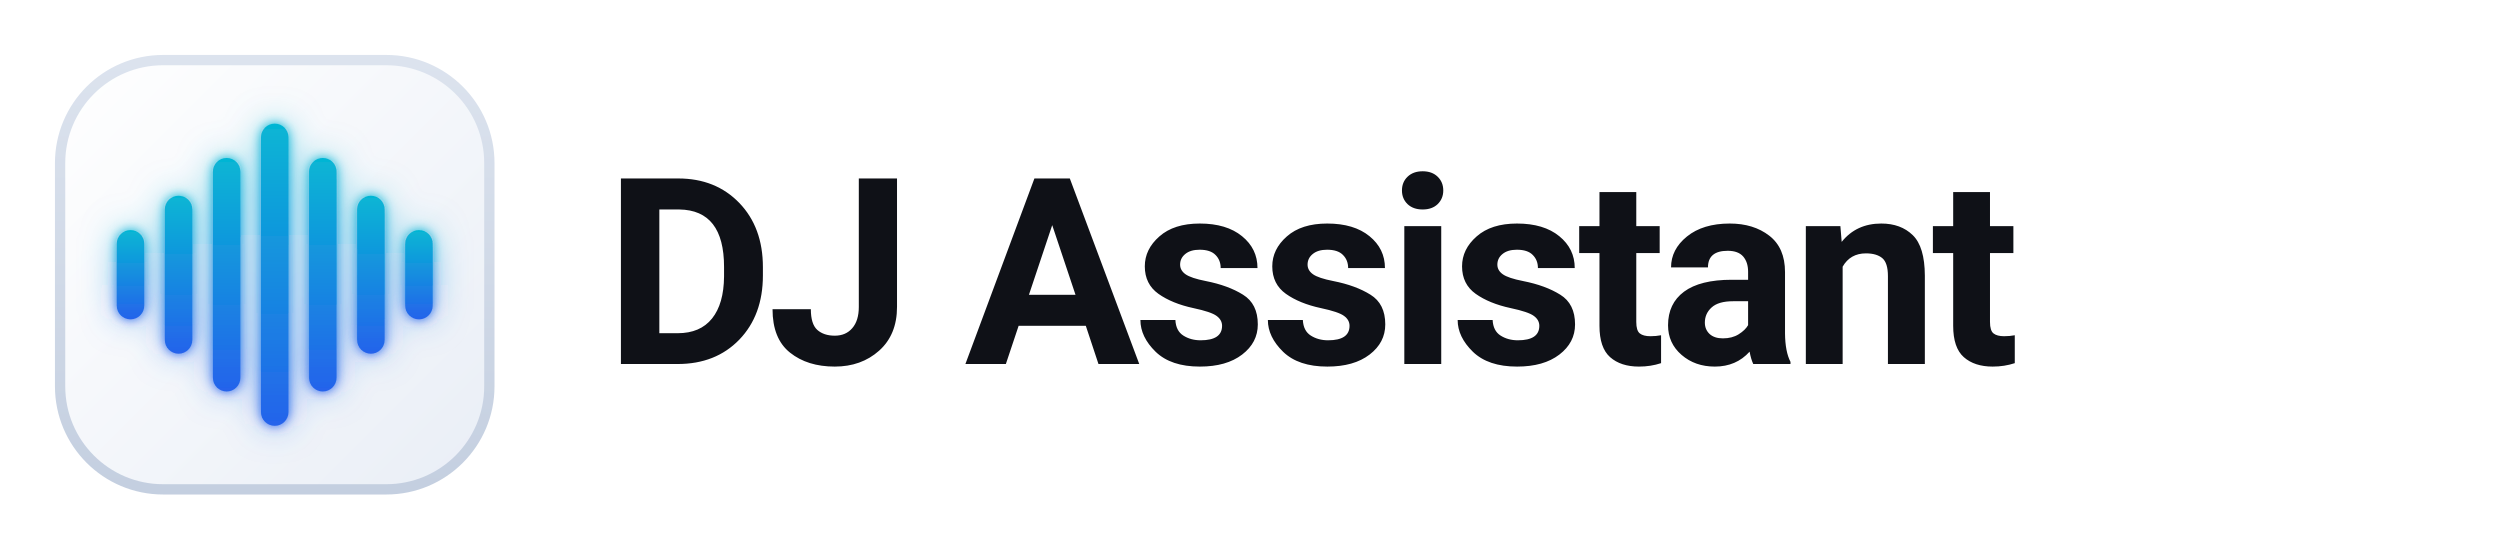
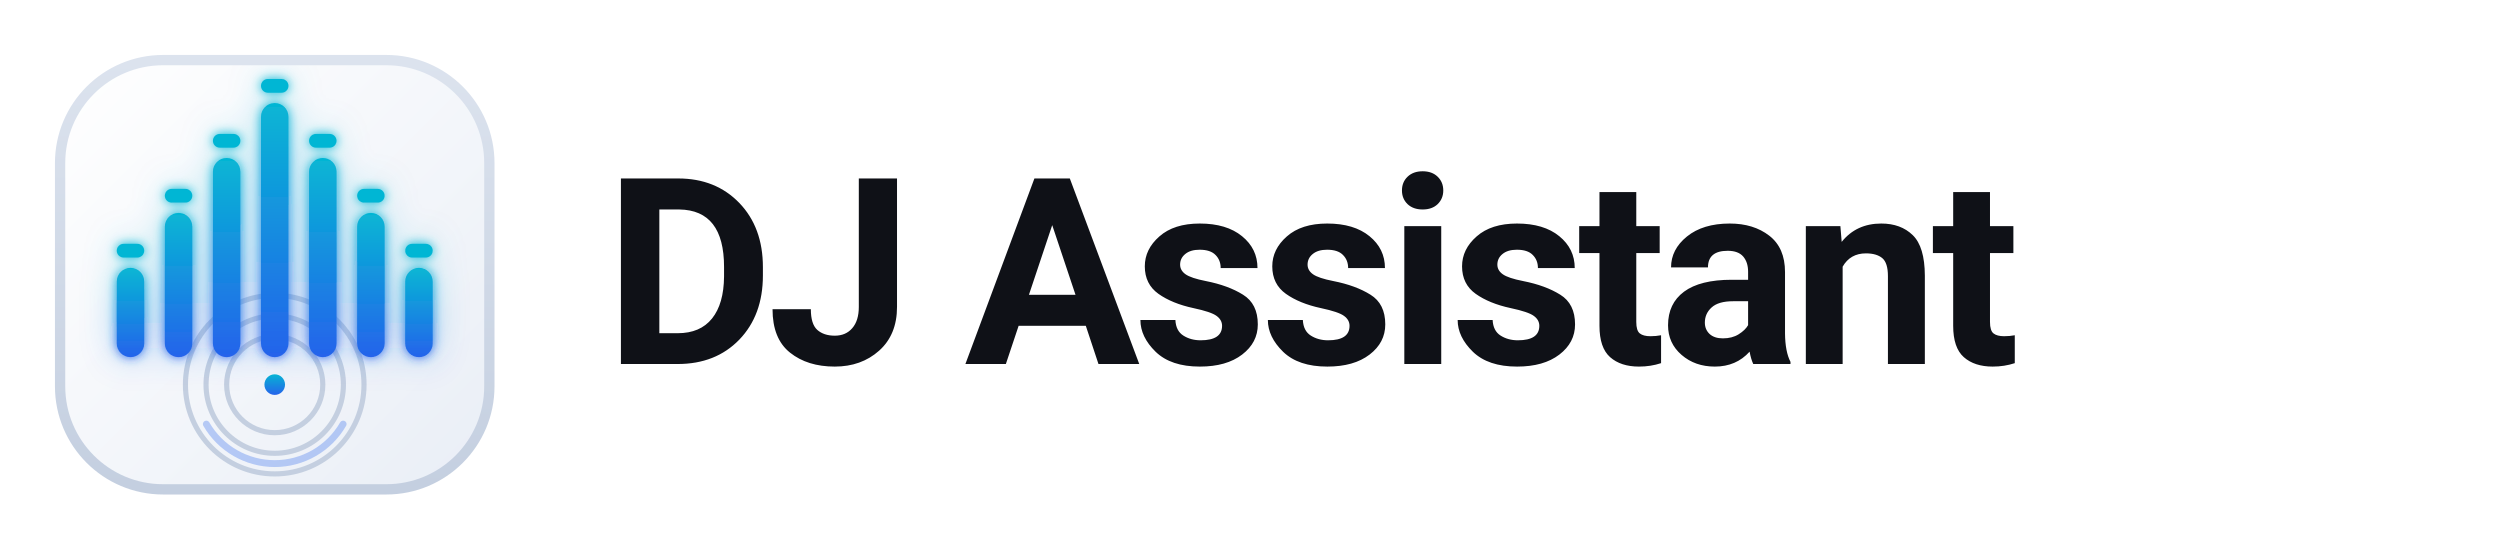
<svg xmlns="http://www.w3.org/2000/svg" width="364" height="80" viewBox="0 0 364 80" role="img" aria-label="DJ Assistant">
  <defs>
    <linearGradient id="wmLightTile" x1="0" y1="0" x2="1" y2="1">
      <stop offset="0" stop-color="#FFFFFF" />
      <stop offset="1" stop-color="#E9EEF6" />
    </linearGradient>
    <linearGradient id="wmLightBorder" x1="0" y1="0" x2="0" y2="1">
      <stop offset="0" stop-color="#DCE3EE" />
      <stop offset="1" stop-color="#C4CFE0" />
    </linearGradient>
    <linearGradient id="wmLightEq" x1="0" y1="0" x2="0" y2="1">
      <stop offset="0" stop-color="#06B6D4" />
      <stop offset="1" stop-color="#2563EB" />
    </linearGradient>
    <filter id="wmLightGlow" x="-50%" y="-50%" width="200%" height="200%">
      <feGaussianBlur in="SourceGraphic" stdDeviation="5" result="glowWide" />
      <feComponentTransfer in="glowWide" result="glowSoft">
-         <feFuncA type="linear" slope="0.5" />
+         <feFuncA type="linear" slope="0.35" />
      </feComponentTransfer>
      <feGaussianBlur in="SourceGraphic" stdDeviation="1.5" result="glowTight" />
      <feMerge>
        <feMergeNode in="glowSoft" />
        <feMergeNode in="glowTight" />
        <feMergeNode in="SourceGraphic" />
      </feMerge>
    </filter>
+     <clipPath id="wmLightClip">
+       <rect x="1.5" y="1.5" width="125" height="125" rx="30" />
+     </clipPath>
  </defs>
  <g transform="translate(8 8) scale(0.5)">
    <rect x="1.5" y="1.5" width="125" height="125" rx="30" fill="url(#wmLightTile)" />
-     <g fill="url(#wmLightEq)" filter="url(#wmLightGlow)">
-       <rect x="18" y="51" width="8" height="26" rx="4" />
-       <rect x="32" y="41" width="8" height="46" rx="4" />
-       <rect x="46" y="30" width="8" height="68" rx="4" />
-       <rect x="60" y="20" width="8" height="88" rx="4" />
-       <rect x="74" y="30" width="8" height="68" rx="4" />
-       <rect x="88" y="41" width="8" height="46" rx="4" />
-       <rect x="102" y="51" width="8" height="26" rx="4" />
+     <g clip-path="url(#wmLightClip)">
+       <g fill="none" stroke="#C4CFE0" stroke-width="1.5">
+         <circle cx="64" cy="96" r="26" />
+         <circle cx="64" cy="96" r="20" />
+         <circle cx="64" cy="96" r="14" />
+       </g>
+       <path d="M44.08 107.5A23 23 0 0 0 83.92 107.5" fill="none" stroke="#2563EB" stroke-opacity="0.3" stroke-width="2" stroke-linecap="round" />
+       <circle cx="64" cy="96" r="3" fill="url(#wmLightEq)" />
+       <g filter="url(#wmLightGlow)">
+         <g fill="url(#wmLightEq)">
+           <rect x="18" y="62" width="8" height="26" rx="4" />
+           <rect x="32" y="46" width="8" height="42" rx="4" />
+           <rect x="46" y="30" width="8" height="58" rx="4" />
+           <rect x="60" y="14" width="8" height="74" rx="4" />
+           <rect x="74" y="30" width="8" height="58" rx="4" />
+           <rect x="88" y="46" width="8" height="42" rx="4" />
+           <rect x="102" y="62" width="8" height="26" rx="4" />
+         </g>
+         <g fill="#06B6D4">
+           <rect x="18" y="55" width="8" height="4" rx="2" />
+           <rect x="32" y="39" width="8" height="4" rx="2" />
+           <rect x="46" y="23" width="8" height="4" rx="2" />
+           <rect x="60" y="7" width="8" height="4" rx="2" />
+           <rect x="74" y="23" width="8" height="4" rx="2" />
+           <rect x="88" y="39" width="8" height="4" rx="2" />
+           <rect x="102" y="55" width="8" height="4" rx="2" />
+         </g>
+       </g>
    </g>
    <rect x="1.5" y="1.5" width="125" height="125" rx="30" fill="none" stroke="url(#wmLightBorder)" stroke-width="3" />
  </g>
  <text x="88" y="53" font-family="ui-sans-serif, -apple-system, 'Segoe UI', Roboto, Helvetica, Arial, sans-serif" font-size="38" font-weight="700" letter-spacing="-1" textLength="252" lengthAdjust="spacing" fill="#0F1117">DJ Assistant</text>
</svg>
